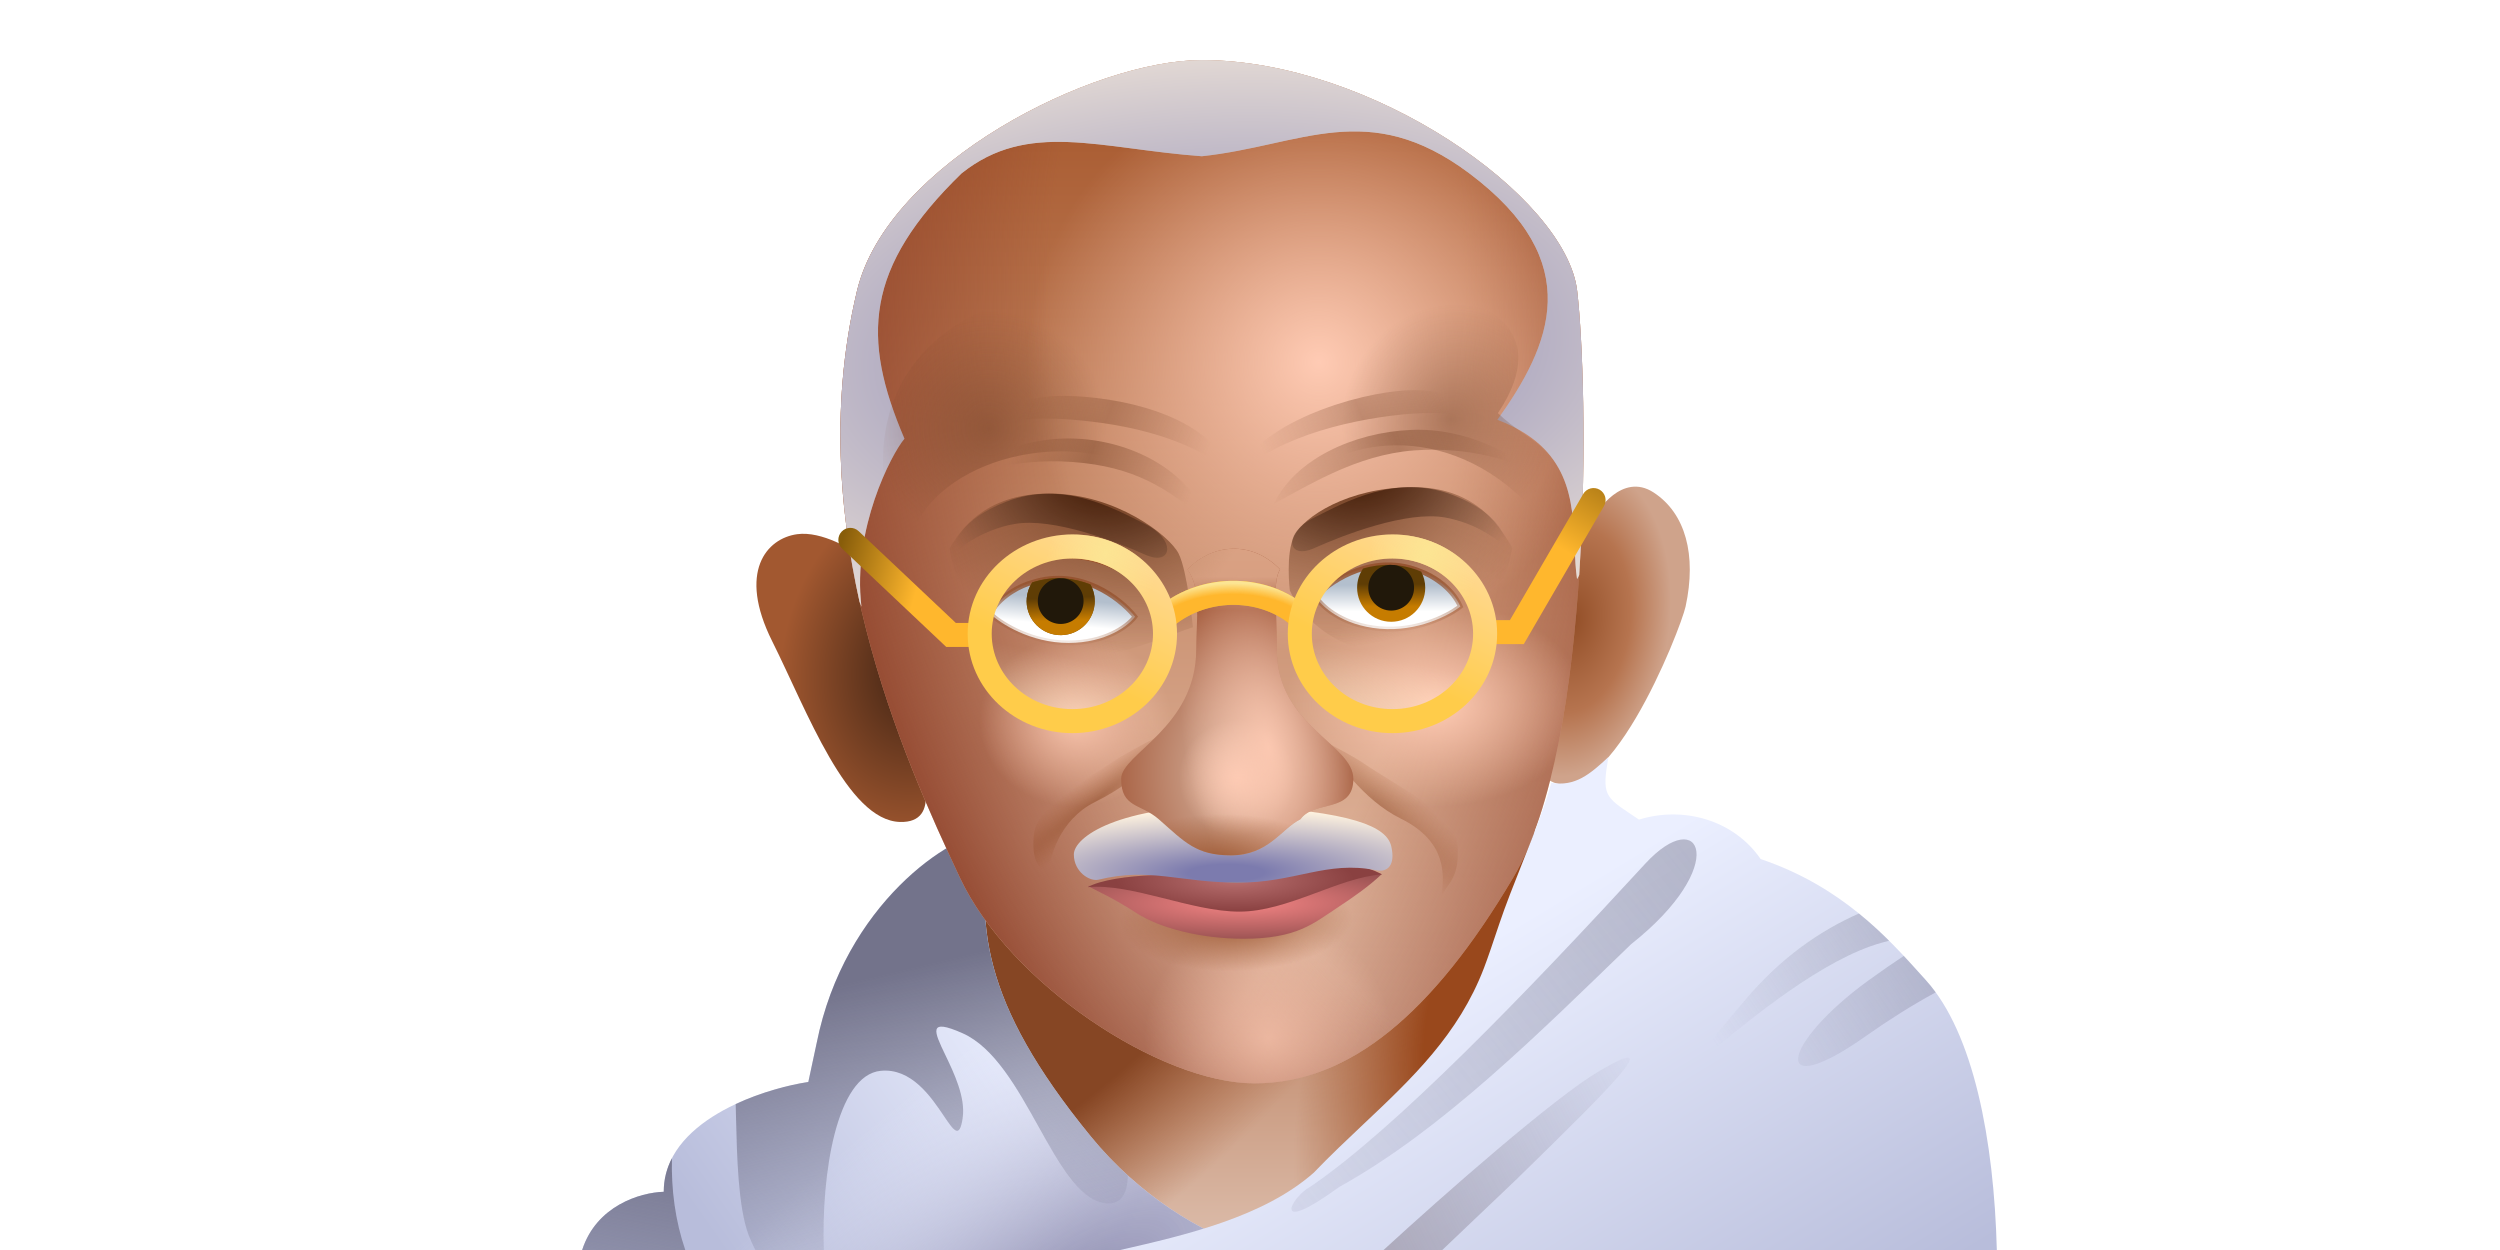
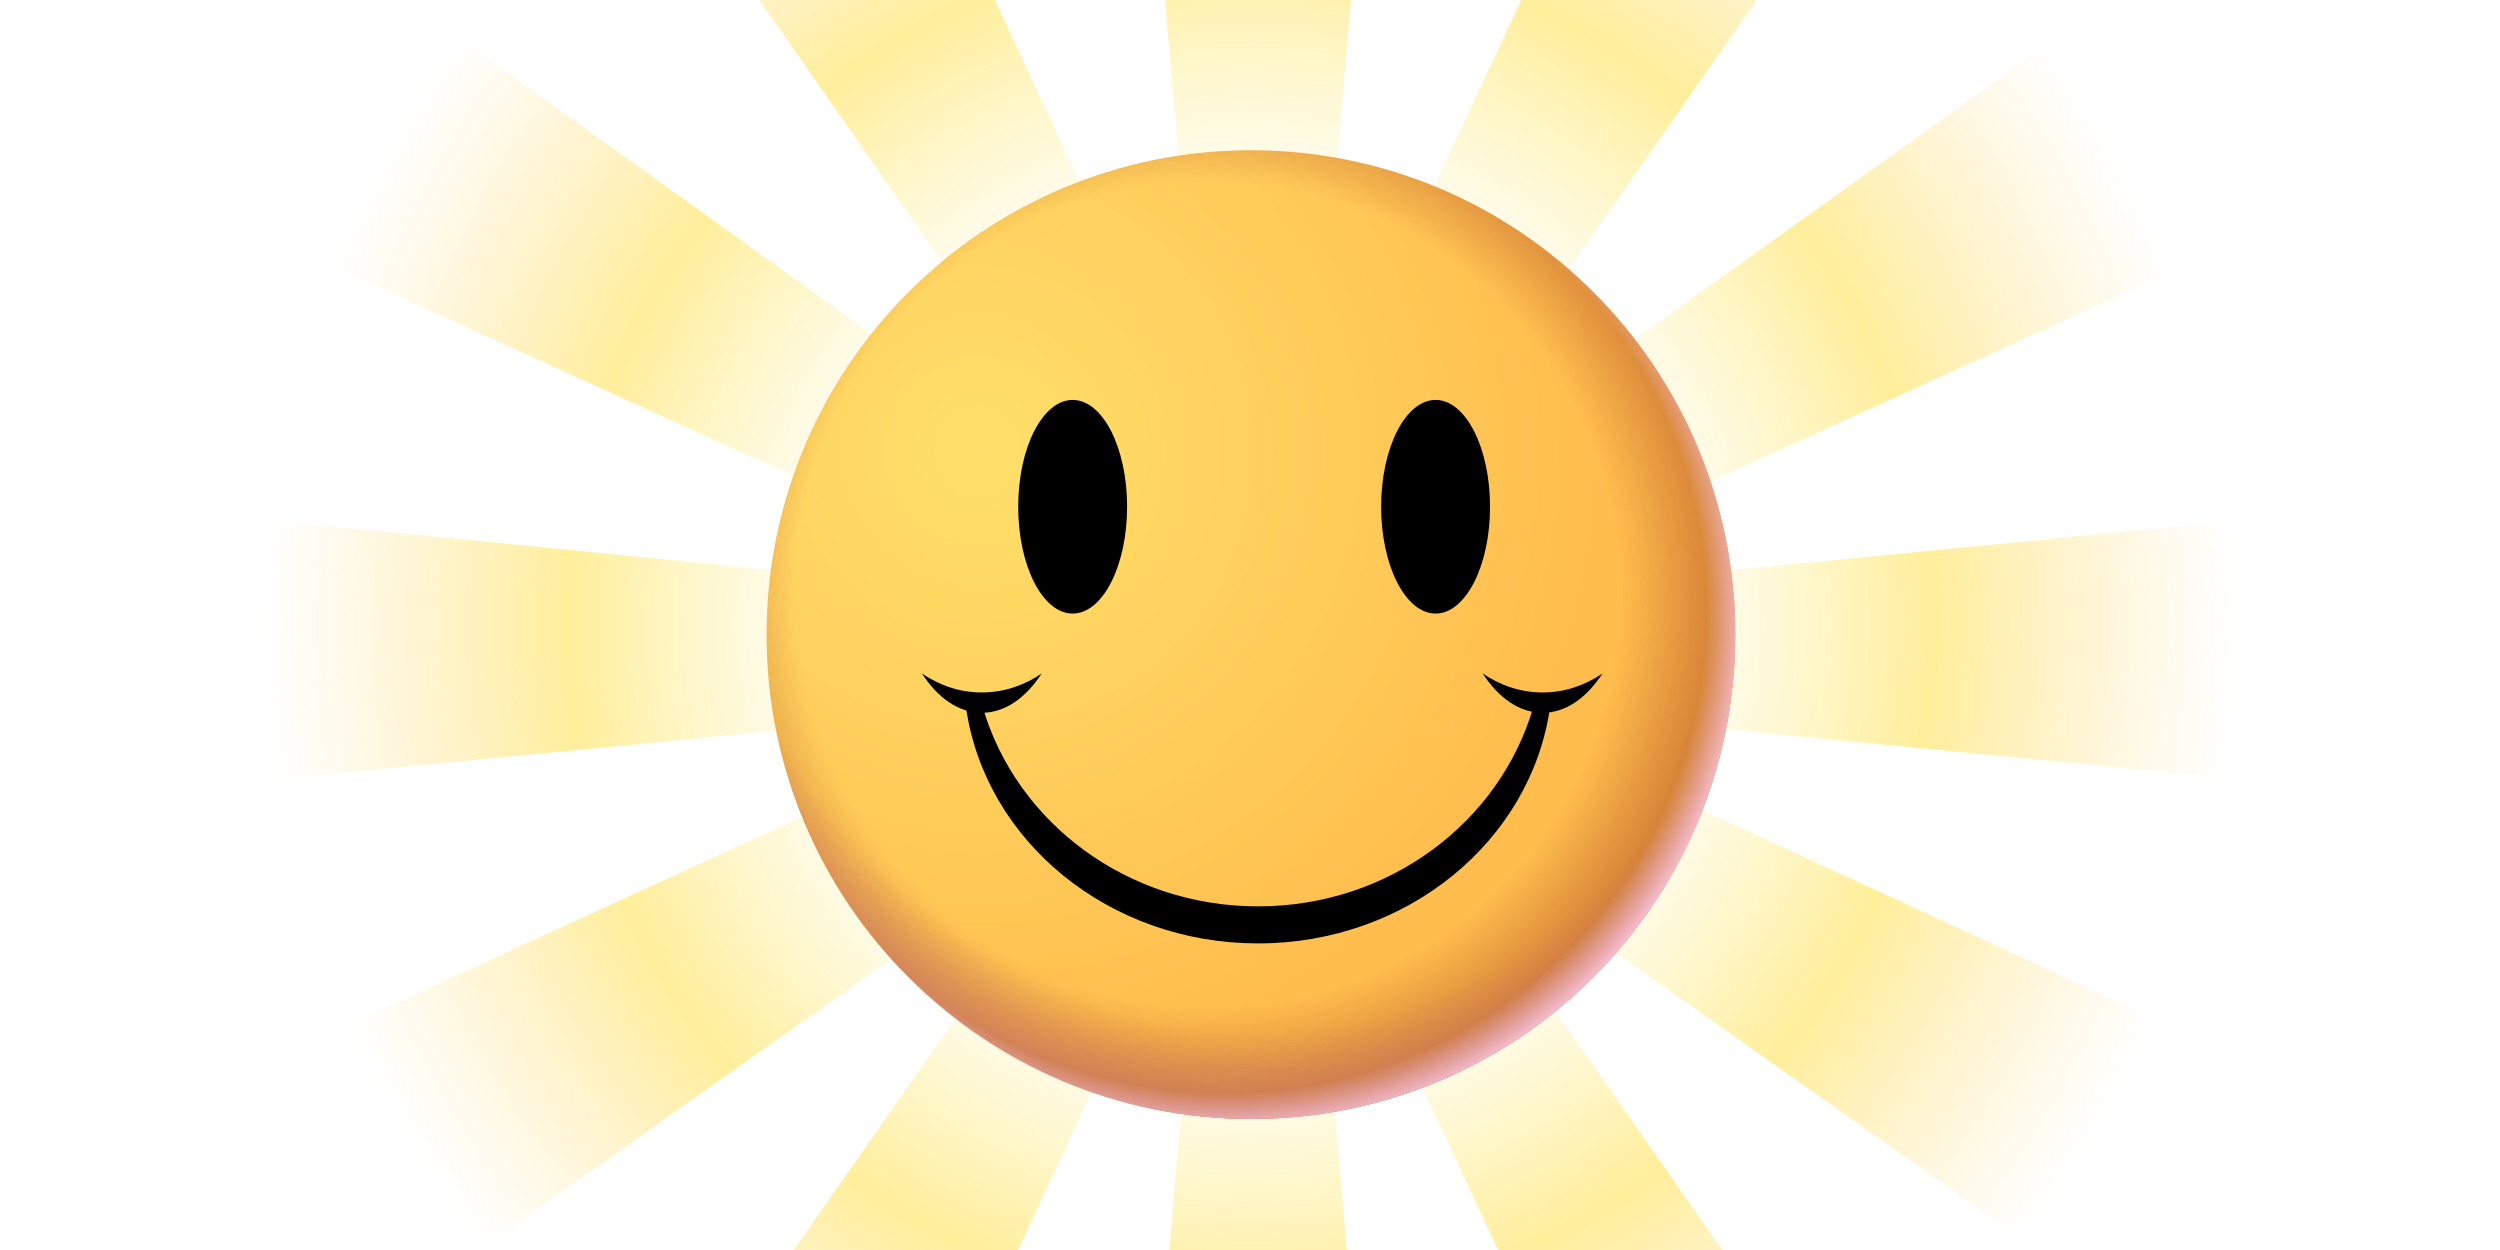
<svg xmlns="http://www.w3.org/2000/svg" viewBox="0 0 240 120" fill="none">
-   <path d="M92.013 73.037C91.835 76.507 92.787 90.975 95.349 95.993C98.126 101.431 102.909 113.288 103.524 120H134.245C136.26 112.776 140.057 100.969 143.531 95.993C147.482 90.334 147.579 79.444 147.135 73.037H92.013Z" fill="url(#paint0_linear_7870_28450)" />
-   <path d="M92.013 73.037C91.835 76.507 92.787 90.975 95.349 95.993C98.126 101.431 102.909 113.288 103.524 120H134.245C136.26 112.776 140.057 100.969 143.531 95.993C147.482 90.334 147.579 79.444 147.135 73.037H92.013Z" fill="url(#paint1_radial_7870_28450)" />
-   <path d="M92.013 73.037C91.835 76.507 92.787 90.975 95.349 95.993C98.126 101.431 102.909 113.288 103.524 120H134.245C136.26 112.776 140.057 100.969 143.531 95.993C147.482 90.334 147.579 79.444 147.135 73.037H92.013Z" fill="url(#paint2_radial_7870_28450)" />
-   <path d="M95.084 79.843C91.347 79.976 81.07 86.783 78.4 100.13L77.599 103.867C72.973 104.579 63.719 107.684 63.719 114.411C61.419 114.484 57.251 115.767 55.887 119.999H120.209C115.177 118.192 109.418 114.86 104.694 109.072C94.016 95.992 93.748 88.652 95.084 79.843Z" fill="url(#paint3_linear_7870_28450)" />
-   <path d="M95.084 79.843C91.347 79.976 81.07 86.783 78.4 100.13L77.599 103.867C72.973 104.579 63.719 107.684 63.719 114.411C61.419 114.484 57.251 115.767 55.887 119.999H120.209C115.177 118.192 109.418 114.86 104.694 109.072C94.016 95.992 93.748 88.652 95.084 79.843Z" fill="url(#paint4_radial_7870_28450)" />
-   <path d="M104.694 109.072C105.834 110.468 107.034 111.722 108.27 112.845C108.252 114.695 107.529 115.796 105.895 115.478C103.525 115.018 101.674 111.698 99.686 108.132C97.645 104.47 95.458 100.548 92.415 99.195C89.033 97.692 89.672 99.025 90.756 101.287C91.598 103.042 92.707 105.355 92.415 107.337C92.117 109.366 91.578 108.567 90.597 107.111C89.384 105.31 87.493 102.504 84.541 102.799C80.297 103.223 78.836 112.755 79.086 119.999H72.513C72.252 119.492 72.03 119.002 71.861 118.548C70.86 115.852 70.748 111.109 70.652 107.068C70.644 106.702 70.635 106.342 70.626 105.99C73.095 104.836 75.727 104.155 77.6 103.867L78.401 100.13C81.07 86.783 91.347 79.976 95.084 79.843C93.749 88.652 94.017 95.992 104.694 109.072Z" fill="url(#paint5_linear_7870_28450)" />
-   <path d="M55.887 119.999H65.786C64.82 117.181 64.432 114.197 64.504 111.188C64.006 112.154 63.719 113.226 63.719 114.411C61.419 114.484 57.251 115.767 55.887 119.999Z" fill="url(#paint6_linear_7870_28450)" />
-   <path d="M76.532 51.282C78.881 50.961 81.871 52.75 83.072 53.684C83.072 59.45 85.83 67.831 87.21 71.302C88.633 73.882 90.466 79.016 86.409 78.909C81.337 78.776 77.466 68.232 74.13 61.559C70.793 54.885 73.596 51.682 76.532 51.282Z" fill="url(#paint7_radial_7870_28450)" />
-   <path d="M153.276 49.28H151.675C150.936 56.079 150.306 63.011 148.337 69.567C148.337 69.567 146.469 73.171 148.338 74.638C154.057 79.132 161.36 60.341 161.818 58.222C162.886 53.284 161.818 49.28 158.748 47.278C155.678 45.276 153.276 49.28 153.276 49.28Z" fill="url(#paint8_radial_7870_28450)" />
-   <path d="M151.408 27.925C150.34 18.849 131.654 5.769 115.371 5.769C104.961 5.769 85.208 15.646 82.272 27.925C76.787 50.858 86.781 72.799 92.148 84.248C96.906 94.397 111.367 104.001 120.443 104.001C129.519 104.001 137.527 97.328 145.268 84.248C153.009 71.168 152.475 37.001 151.408 27.925Z" fill="url(#paint9_linear_7870_28450)" />
-   <path d="M151.408 27.925C150.34 18.849 131.654 5.769 115.371 5.769C104.961 5.769 85.208 15.646 82.272 27.925C76.787 50.858 86.781 72.799 92.148 84.248C96.906 94.397 111.367 104.001 120.443 104.001C129.519 104.001 137.527 97.328 145.268 84.248C153.009 71.168 152.475 37.001 151.408 27.925Z" fill="url(#paint10_radial_7870_28450)" />
-   <path d="M151.408 27.925C150.34 18.849 131.654 5.769 115.371 5.769C104.961 5.769 85.208 15.646 82.272 27.925C76.787 50.858 86.781 72.799 92.148 84.248C96.906 94.397 111.367 104.001 120.443 104.001C129.519 104.001 137.527 97.328 145.268 84.248C153.009 71.168 152.475 37.001 151.408 27.925Z" fill="url(#paint11_radial_7870_28450)" />
-   <path d="M151.408 27.925C150.34 18.849 131.654 5.769 115.371 5.769C104.961 5.769 85.208 15.646 82.272 27.925C76.787 50.858 86.781 72.799 92.148 84.248C96.906 94.397 111.367 104.001 120.443 104.001C129.519 104.001 137.527 97.328 145.268 84.248C153.009 71.168 152.475 37.001 151.408 27.925Z" fill="url(#paint12_radial_7870_28450)" />
-   <path d="M151.408 27.925C150.34 18.849 131.654 5.769 115.371 5.769C104.961 5.769 85.208 15.646 82.272 27.925C76.787 50.858 86.781 72.799 92.148 84.248C96.906 94.397 111.367 104.001 120.443 104.001C129.519 104.001 137.527 97.328 145.268 84.248C153.009 71.168 152.475 37.001 151.408 27.925Z" fill="url(#paint13_radial_7870_28450)" />
-   <path d="M151.408 27.925C150.34 18.849 131.654 5.769 115.371 5.769C104.961 5.769 85.208 15.646 82.272 27.925C76.787 50.858 86.781 72.799 92.148 84.248C96.906 94.397 111.367 104.001 120.443 104.001C129.519 104.001 137.527 97.328 145.268 84.248C153.009 71.168 152.475 37.001 151.408 27.925Z" fill="url(#paint14_radial_7870_28450)" />
-   <path d="M151.408 27.925C150.34 18.849 131.654 5.769 115.371 5.769C104.961 5.769 85.208 15.646 82.272 27.925C76.787 50.858 86.781 72.799 92.148 84.248C96.906 94.397 111.367 104.001 120.443 104.001C129.519 104.001 137.527 97.328 145.268 84.248C153.009 71.168 152.475 37.001 151.408 27.925Z" fill="url(#paint15_radial_7870_28450)" />
-   <path d="M151.408 27.925C150.34 18.849 131.654 5.769 115.371 5.769C104.961 5.769 85.208 15.646 82.272 27.925C76.787 50.858 86.781 72.799 92.148 84.248C96.906 94.397 111.367 104.001 120.443 104.001C129.519 104.001 137.527 97.328 145.268 84.248C153.009 71.168 152.475 37.001 151.408 27.925Z" fill="url(#paint16_radial_7870_28450)" />
-   <path d="M151.408 27.925C150.34 18.849 131.654 5.769 115.371 5.769C104.961 5.769 85.208 15.646 82.272 27.925C76.787 50.858 86.781 72.799 92.148 84.248C96.906 94.397 111.367 104.001 120.443 104.001C129.519 104.001 137.527 97.328 145.268 84.248C153.009 71.168 152.475 37.001 151.408 27.925Z" fill="url(#paint17_radial_7870_28450)" />
-   <path d="M151.164 52.483C150.979 48.046 150.768 42.965 143.751 40.298C148.846 33.173 152.43 25.173 141.058 16.644C131.33 9.348 124.904 13.99 115.371 15C105.577 14.279 98.694 11.538 92.308 16.644C82.994 25.698 82.697 32.452 86.827 42.115C85.574 43.589 81.812 50.813 82.697 58.242C82.633 58.081 82.572 57.916 82.511 57.748C80.487 48.611 79.773 38.371 82.272 27.925C85.208 15.646 104.961 5.769 115.371 5.769C131.654 5.769 150.34 18.849 151.407 27.925C151.951 32.544 152.356 43.664 151.602 55.196C151.537 55.361 151.468 55.492 151.395 55.586C151.253 54.621 151.209 53.571 151.164 52.483Z" fill="url(#paint18_radial_7870_28450)" />
-   <path d="M151.164 52.483C150.979 48.046 150.768 42.965 143.751 40.298C148.846 33.173 152.43 25.173 141.058 16.644C131.33 9.348 124.904 13.99 115.371 15C105.577 14.279 98.694 11.538 92.308 16.644C82.994 25.698 82.697 32.452 86.827 42.115C85.574 43.589 81.812 50.813 82.697 58.242C82.633 58.081 82.572 57.916 82.511 57.748C80.487 48.611 79.773 38.371 82.272 27.925C85.208 15.646 104.961 5.769 115.371 5.769C131.654 5.769 150.34 18.849 151.407 27.925C151.951 32.544 152.356 43.664 151.602 55.196C151.537 55.361 151.468 55.492 151.395 55.586C151.253 54.621 151.209 53.571 151.164 52.483Z" fill="url(#paint19_radial_7870_28450)" />
-   <path d="M100.745 47.38C107.091 47.38 112.284 51.418 113.149 53.149C114.014 54.88 114.519 60.216 114.519 60.216C111.394 61.226 105.375 64.126 99.837 63.087C94.299 62.049 91.49 55.529 91.154 52.644C92.115 51.058 94.399 47.38 100.745 47.38Z" fill="url(#paint20_radial_7870_28450)" />
-   <path d="M135.671 46.77C129.325 46.77 125.12 49.688 124.255 51.418C123.39 53.149 123.822 56.683 123.822 56.683C125.914 61.154 131.04 63.516 136.579 62.478C142.117 61.439 144.832 55.457 145.168 52.572C144.207 50.986 142.017 46.77 135.671 46.77Z" fill="url(#paint21_radial_7870_28450)" />
-   <path d="M111.634 46.728C105.432 40.817 91.586 42.978 87.906 50.419C87.049 52.153 85.82 51.358 85.449 49.804C82.067 35.625 91.826 29.21 100.672 27.981C109.518 26.752 117.428 52.25 111.634 46.728Z" fill="url(#paint22_radial_7870_28450)" />
-   <path d="M123.317 47.762C128.001 41.6 139.038 40.238 146.971 48.717C148.293 50.13 149.169 49.351 149.316 47.761C149.794 42.591 146.971 42.691 143.798 39.663C149.316 31.442 142.296 27.839 133.847 27.84C124.916 27.84 121.656 33.667 123.317 47.762Z" fill="url(#paint23_radial_7870_28450)" />
-   <path d="M139.929 81.178C139.729 78.108 133.923 75.372 130.853 73.237C130.184 72.774 127.933 71.538 127.144 71.197C128.212 72.932 130.853 76.797 134.457 78.575C138.981 80.807 138.617 84.047 138.394 85.983C139.062 84.715 140.129 84.248 139.929 81.178Z" fill="url(#paint24_radial_7870_28450)" />
-   <path d="M99.229 80.311C99.43 77.241 104.094 75.044 107.164 72.909C107.833 72.446 112 70.221 112.789 69.88C111.721 71.615 110.077 74.55 105.072 77.019C101.795 78.636 100.523 82.44 100.745 84.375C100.078 83.107 99.029 83.38 99.229 80.311Z" fill="url(#paint25_radial_7870_28450)" />
-   <path d="M118.709 87.184C115.105 87.585 111.902 85.983 111.768 85.716C110.295 85.011 106.483 84.978 104.428 85.049C105.65 85.716 106.83 86.183 109.099 87.651C111.368 89.119 115.305 90.12 119.376 90.12C124.515 90.12 126.105 88.628 128.318 87.184C129.853 86.183 131.468 85.049 132.658 83.906C131.143 83.689 129.651 83.159 128.583 83.906C127.248 84.84 122.312 86.784 118.709 87.184Z" fill="url(#paint26_radial_7870_28450)" />
-   <path d="M116.038 84.247C114.837 83.78 106.875 83.762 104.423 85.168C108.642 84.772 114.37 87.517 118.975 87.517C123.627 87.517 128.473 84.247 132.656 83.942C129.186 81.941 122.445 83.38 120.843 84.247C119.242 85.115 117.24 84.714 116.038 84.247Z" fill="url(#paint27_radial_7870_28450)" />
-   <path d="M118.557 77.308C130.036 77.881 133.124 79.394 133.557 81.235C133.99 83.077 133.198 83.765 132.114 83.546C127.337 82.578 124.291 84.772 118.738 84.735C113.185 84.699 110.373 83.257 105.469 84.447C104.593 84.659 103.089 83.679 103.089 82.031C103.089 80.383 107.235 77.308 118.557 77.308Z" fill="url(#paint28_radial_7870_28450)" />
-   <path d="M118.174 82.112C121.777 82.112 122.979 79.576 124.847 78.642C126.182 76.774 129.919 78.108 129.919 74.772C129.919 71.435 122.578 69.7 122.578 62.359C122.578 58.108 122.173 55.82 122.885 54.664C120.108 51.781 116.283 52.261 114.014 54.664C115.349 56.532 114.837 59.488 114.837 62.359C114.837 69.833 107.63 72.369 107.63 74.772C107.63 77.574 109.504 77.129 111.233 78.642C113.753 80.846 114.837 82.112 118.174 82.112Z" fill="url(#paint29_radial_7870_28450)" />
-   <path d="M118.174 82.112C121.777 82.112 122.979 79.576 124.847 78.642C126.182 76.774 129.919 78.108 129.919 74.772C129.919 71.435 122.578 69.7 122.578 62.359C122.578 58.108 122.173 55.82 122.885 54.664C120.108 51.781 116.283 52.261 114.014 54.664C115.349 56.532 114.837 59.488 114.837 62.359C114.837 69.833 107.63 72.369 107.63 74.772C107.63 77.574 109.504 77.129 111.233 78.642C113.753 80.846 114.837 82.112 118.174 82.112Z" fill="url(#paint30_linear_7870_28450)" />
-   <path d="M118.174 82.112C121.777 82.112 122.979 79.576 124.847 78.642C126.182 76.774 129.919 78.108 129.919 74.772C129.919 71.435 122.578 69.7 122.578 62.359C122.578 58.108 122.173 55.82 122.885 54.664C120.108 51.781 116.283 52.261 114.014 54.664C115.349 56.532 114.837 59.488 114.837 62.359C114.837 69.833 107.63 72.369 107.63 74.772C107.63 77.574 109.504 77.129 111.233 78.642C113.753 80.846 114.837 82.112 118.174 82.112Z" fill="url(#paint31_radial_7870_28450)" />
-   <path d="M118.174 82.112C121.777 82.112 122.979 79.576 124.847 78.642C126.182 76.774 129.919 78.108 129.919 74.772C129.919 71.435 122.578 69.7 122.578 62.359C122.578 58.108 122.173 55.82 122.885 54.664C120.108 51.781 116.283 52.261 114.014 54.664C115.349 56.532 114.837 59.488 114.837 62.359C114.837 69.833 107.63 72.369 107.63 74.772C107.63 77.574 109.504 77.129 111.233 78.642C113.753 80.846 114.837 82.112 118.174 82.112Z" fill="url(#paint32_radial_7870_28450)" />
-   <path d="M118.174 82.112C121.777 82.112 122.979 79.576 124.847 78.642C126.182 76.774 129.919 78.108 129.919 74.772C129.919 71.435 122.578 69.7 122.578 62.359C122.578 58.108 122.173 55.82 122.885 54.664C120.108 51.781 116.283 52.261 114.014 54.664C115.349 56.532 114.837 59.488 114.837 62.359C114.837 69.833 107.63 72.369 107.63 74.772C107.63 77.574 109.504 77.129 111.233 78.642C113.753 80.846 114.837 82.112 118.174 82.112Z" fill="url(#paint33_radial_7870_28450)" />
-   <path d="M118.174 82.112C121.777 82.112 122.979 79.576 124.847 78.642C126.182 76.774 129.919 78.108 129.919 74.772C129.919 71.435 122.578 69.7 122.578 62.359C122.578 58.108 122.173 55.82 122.885 54.664C120.108 51.781 116.283 52.261 114.014 54.664C115.349 56.532 114.837 59.488 114.837 62.359C114.837 69.833 107.63 72.369 107.63 74.772C107.63 77.574 109.504 77.129 111.233 78.642C113.753 80.846 114.837 82.112 118.174 82.112Z" fill="url(#paint34_radial_7870_28450)" />
-   <path d="M139.527 47.545C134.055 45.409 129.116 48.212 126.18 49.68C123.179 51.131 123.511 53.817 126.18 52.616C128.849 51.415 134.989 49.013 138.726 49.68C141.716 50.214 143.887 51.86 144.599 52.616C144.732 51.638 143.905 49.253 139.527 47.545Z" fill="url(#paint35_radial_7870_28450)" />
-   <path d="M126.713 54.583C128.597 53.357 132.889 51.403 136.569 52.875C140.248 54.347 142.088 56.554 142.57 57.124" stroke="#9E562F" stroke-width="0.462" stroke-linecap="round" />
-   <path d="M136.458 54.885C131.973 52.963 127.827 55.686 126.314 57.287C126.848 58.177 128.824 60.037 132.454 60.357C136.084 60.677 139.127 59.067 140.195 58.222C139.341 56.3 137.348 55.196 136.458 54.885Z" fill="url(#paint36_linear_7870_28450)" />
-   <path fill-rule="evenodd" clip-rule="evenodd" d="M126.608 57.316C127.224 58.191 129.112 59.831 132.474 60.127C135.878 60.428 138.759 58.992 139.907 58.151C139.494 57.312 138.852 56.639 138.198 56.132C137.501 55.592 136.803 55.25 136.382 55.103L136.367 55.098L136.367 55.097C134.19 54.164 132.094 54.356 130.349 54.982C128.697 55.575 127.369 56.554 126.608 57.316ZM136.541 54.67C134.237 53.684 132.02 53.893 130.194 54.548C128.37 55.202 126.925 56.304 126.146 57.129L126.026 57.256L126.116 57.406C126.691 58.363 128.734 60.261 132.433 60.587C136.136 60.914 139.236 59.275 140.338 58.403L140.478 58.291L140.406 58.128C139.959 57.122 139.217 56.337 138.481 55.767C137.749 55.2 137.011 54.835 136.541 54.67Z" fill="url(#paint37_linear_7870_28450)" />
-   <path d="M133.553 59.691C135.359 59.691 136.823 58.227 136.823 56.421C136.823 55.862 136.683 55.337 136.436 54.877C134.44 54.027 132.511 54.096 130.853 54.576C130.493 55.101 130.283 55.736 130.283 56.421C130.283 58.227 131.747 59.691 133.553 59.691Z" fill="url(#paint38_linear_7870_28450)" />
-   <path d="M133.553 58.617C134.767 58.617 135.75 57.633 135.75 56.42C135.75 55.32 134.942 54.408 133.887 54.248C133.735 54.236 133.584 54.229 133.435 54.226C132.276 54.287 131.356 55.246 131.356 56.42C131.356 57.633 132.34 58.617 133.553 58.617Z" fill="#21180A" />
-   <path d="M96.574 48.17C102.046 46.035 106.985 48.837 109.921 50.306C112.922 51.757 112.59 54.443 109.921 53.242C107.252 52.04 101.112 49.638 97.375 50.306C94.385 50.84 92.214 52.485 91.502 53.242C91.369 52.263 92.197 49.878 96.574 48.17Z" fill="url(#paint39_radial_7870_28450)" />
-   <path d="M110.001 56.49C105.649 52.283 98.043 52.241 94.052 56.957" stroke="#9E562F" stroke-width="0.462" stroke-linecap="round" />
-   <path d="M99.067 55.921C103.703 54.398 107.596 57.472 108.963 59.2C108.353 60.039 106.223 61.719 102.579 61.721C98.934 61.724 96.043 59.854 95.053 58.918C96.072 57.078 98.154 56.153 99.067 55.921Z" fill="url(#paint40_linear_7870_28450)" />
-   <path fill-rule="evenodd" clip-rule="evenodd" d="M108.667 59.202C107.977 60.02 105.953 61.489 102.578 61.491C99.16 61.493 96.416 59.811 95.346 58.873C95.831 58.073 96.528 57.459 97.225 57.011C97.966 56.534 98.692 56.255 99.124 56.145L99.139 56.141L99.139 56.14C101.39 55.401 103.461 55.775 105.144 56.551C106.739 57.286 107.976 58.377 108.667 59.202ZM99.003 55.699C101.385 54.919 103.575 55.32 105.337 56.132C107.097 56.943 108.44 58.167 109.143 59.056L109.252 59.194L109.149 59.335C108.493 60.238 106.292 61.95 102.578 61.952C98.861 61.955 95.916 60.051 94.895 59.086L94.764 58.963L94.851 58.807C95.385 57.843 96.192 57.127 96.975 56.623C97.753 56.122 98.521 55.823 99.003 55.699Z" fill="url(#paint41_linear_7870_28450)" />
-   <path d="M101.539 60.961C99.74 60.803 98.41 59.217 98.567 57.418C98.616 56.862 98.802 56.35 99.088 55.913C101.151 55.241 103.066 55.479 104.676 56.102C104.988 56.657 105.142 57.307 105.082 57.989C104.925 59.788 103.338 61.118 101.539 60.961Z" fill="#7A4E05" />
-   <path d="M101.539 60.961C99.74 60.803 98.41 59.217 98.567 57.418C98.616 56.862 98.802 56.35 99.088 55.913C101.151 55.241 103.066 55.479 104.676 56.102C104.988 56.657 105.142 57.307 105.082 57.989C104.925 59.788 103.338 61.118 101.539 60.961Z" fill="url(#paint42_linear_7870_28450)" />
-   <path d="M101.633 59.892C100.424 59.786 99.53 58.72 99.636 57.511C99.732 56.413 100.621 55.574 101.689 55.509C101.836 55.511 101.982 55.517 102.127 55.526C103.28 55.685 104.116 56.723 104.014 57.895C103.908 59.103 102.842 59.998 101.633 59.892Z" fill="#21180A" />
-   <path fill-rule="evenodd" clip-rule="evenodd" d="M153.563 47.009C154.114 47.329 154.302 48.035 153.981 48.586L146.28 61.839H143.32V59.532H144.952L151.986 47.426C152.306 46.876 153.013 46.688 153.563 47.009Z" fill="url(#paint43_linear_7870_28450)" />
-   <path fill-rule="evenodd" clip-rule="evenodd" d="M111.168 58.326C115.593 54.695 121.923 55.108 125.549 58.358L124.009 60.077C121.232 57.587 116.177 57.201 112.632 60.109L111.168 58.326Z" fill="#D4A751" />
-   <path fill-rule="evenodd" clip-rule="evenodd" d="M111.168 58.326C115.593 54.695 121.923 55.108 125.549 58.358L124.009 60.077C121.232 57.587 116.177 57.201 112.632 60.109L111.168 58.326Z" fill="#FFB72D" />
-   <path fill-rule="evenodd" clip-rule="evenodd" d="M111.168 58.326C115.593 54.695 121.923 55.108 125.549 58.358L124.009 60.077C121.232 57.587 116.177 57.201 112.632 60.109L111.168 58.326Z" fill="url(#paint44_radial_7870_28450)" />
-   <path fill-rule="evenodd" clip-rule="evenodd" d="M80.796 51.036C81.233 50.573 81.964 50.552 82.427 50.99L91.757 59.799H93.234V62.106H90.84L80.843 52.668C80.379 52.23 80.358 51.5 80.796 51.036Z" fill="url(#paint45_linear_7870_28450)" />
-   <path d="M111.842 60.844C111.842 65.474 107.859 69.227 102.946 69.227C98.033 69.227 94.05 65.474 94.05 60.844C94.05 56.215 98.033 52.462 102.946 52.462C107.859 52.462 111.842 56.215 111.842 60.844Z" fill="url(#paint46_radial_7870_28450)" />
-   <path fill-rule="evenodd" clip-rule="evenodd" d="M102.946 53.615C98.604 53.615 95.204 56.916 95.204 60.844C95.204 64.773 98.604 68.074 102.946 68.074C107.287 68.074 110.688 64.773 110.688 60.844C110.688 56.916 107.287 53.615 102.946 53.615ZM92.896 60.844C92.896 55.514 97.461 51.308 102.946 51.308C108.431 51.308 112.995 55.514 112.995 60.844C112.995 66.175 108.431 70.381 102.946 70.381C97.461 70.381 92.896 66.175 92.896 60.844Z" fill="url(#paint47_linear_7870_28450)" />
-   <path fill-rule="evenodd" clip-rule="evenodd" d="M102.946 53.615C98.604 53.615 95.204 56.916 95.204 60.844C95.204 64.773 98.604 68.074 102.946 68.074C107.287 68.074 110.688 64.773 110.688 60.844C110.688 56.916 107.287 53.615 102.946 53.615ZM92.896 60.844C92.896 55.514 97.461 51.308 102.946 51.308C108.431 51.308 112.995 55.514 112.995 60.844C112.995 66.175 108.431 70.381 102.946 70.381C97.461 70.381 92.896 66.175 92.896 60.844Z" fill="url(#paint48_radial_7870_28450)" />
-   <path d="M142.572 60.844C142.572 65.474 138.589 69.227 133.676 69.227C128.763 69.227 124.78 65.474 124.78 60.844C124.78 56.215 128.763 52.462 133.676 52.462C138.589 52.462 142.572 56.215 142.572 60.844Z" fill="url(#paint49_radial_7870_28450)" />
-   <path fill-rule="evenodd" clip-rule="evenodd" d="M133.676 53.615C129.334 53.615 125.934 56.916 125.934 60.844C125.934 64.773 129.334 68.074 133.676 68.074C138.017 68.074 141.418 64.773 141.418 60.844C141.418 56.916 138.017 53.615 133.676 53.615ZM123.626 60.844C123.626 55.514 128.191 51.308 133.676 51.308C139.161 51.308 143.725 55.514 143.725 60.844C143.725 66.175 139.161 70.381 133.676 70.381C128.191 70.381 123.626 66.175 123.626 60.844Z" fill="url(#paint50_linear_7870_28450)" />
-   <path fill-rule="evenodd" clip-rule="evenodd" d="M133.676 53.615C129.334 53.615 125.934 56.916 125.934 60.844C125.934 64.773 129.334 68.074 133.676 68.074C138.017 68.074 141.418 64.773 141.418 60.844C141.418 56.916 138.017 53.615 133.676 53.615ZM123.626 60.844C123.626 55.514 128.191 51.308 133.676 51.308C139.161 51.308 143.725 55.514 143.725 60.844C143.725 66.175 139.161 70.381 133.676 70.381C128.191 70.381 123.626 66.175 123.626 60.844Z" fill="url(#paint51_radial_7870_28450)" />
-   <path d="M154.407 72.68C152.645 74.311 151.21 75.551 148.916 75.144C148.505 76.895 147.362 79.775 146.203 82.694C145.366 84.802 144.52 86.932 143.937 88.672C143.352 90.415 142.851 91.909 142.463 92.923C140.022 99.308 135.568 103.51 130.882 107.93C129.301 109.422 127.693 110.938 126.128 112.572C121.292 116.838 113.821 118.566 107.538 120H191.695C191.424 109.445 189.462 99.173 184.906 94.124C184.768 93.971 184.628 93.816 184.487 93.659C181.166 89.967 176.783 85.096 169.023 82.468C166.413 78.683 161.576 77.37 157.343 78.683C157.115 78.529 156.901 78.386 156.701 78.252C154.057 76.487 153.78 76.302 154.407 72.68Z" fill="url(#paint52_linear_7870_28450)" />
-   <path d="M125.768 113.942C133.846 108.461 146.321 95.552 157.946 82.912C163.286 77.105 166.154 83.077 156.581 90.647C147.692 99.231 138.461 108.461 128.58 113.942C121.897 118.796 123.956 114.903 125.768 113.942Z" fill="url(#paint53_linear_7870_28450)" />
-   <path d="M132.82 120H138.459C139.191 119.284 144.814 113.968 145.512 113.285C154.413 104.584 160.242 98.886 153.572 102.792C149.238 105.33 138.683 114.62 132.82 120Z" fill="url(#paint54_linear_7870_28450)" />
-   <path d="M178.457 87.695C174.662 89.372 170.928 91.983 167.575 95.952C161.213 103.486 161.42 103.315 164.533 100.737C167.995 97.87 175.051 92.028 180.665 90.496C180.899 90.432 181.127 90.369 181.349 90.308C180.471 89.436 179.514 88.554 178.457 87.695Z" fill="url(#paint55_linear_7870_28450)" />
-   <path d="M182.763 91.769C183.372 92.421 183.943 93.055 184.486 93.659C184.628 93.816 184.767 93.971 184.905 94.124C185.226 94.479 185.534 94.86 185.829 95.265C183.548 96.504 181.31 97.921 179.156 99.441C169.887 105.98 170.937 100.244 179.382 94.113C180.626 93.21 181.763 92.431 182.763 91.769Z" fill="url(#paint56_linear_7870_28450)" />
-   <path d="M135.732 43.241C130.204 43.665 125.625 46.61 122.308 48.342C124.327 44.124 129.875 41.52 135.43 41.271C140.985 41.023 145.517 43.839 147.089 45.279C145.607 44.423 141.259 42.818 135.732 43.241Z" fill="url(#paint57_linear_7870_28450)" />
-   <path d="M102.941 44.349C108.987 44.79 111.987 46.897 115.691 49.843C114.609 45.8 109.288 42.346 103.217 42.105C97.147 41.864 92.274 45.104 90.597 46.754C92.193 45.769 96.895 43.909 102.941 44.349Z" fill="url(#paint58_linear_7870_28450)" />
-   <path d="M135.715 39.702C130.452 40.056 122.597 41.814 119.063 45.504C120.289 40.888 130.078 37.617 135.372 37.462C140.665 37.308 143.67 40.146 145.21 41.814C143.771 40.81 140.978 39.349 135.715 39.702Z" fill="url(#paint59_linear_7870_28450)" />
-   <path d="M102.594 40.264C108.639 40.704 114.239 42.193 118.125 45.287C116.357 40.394 108.941 38.26 102.87 38.019C96.799 37.778 93.506 40.58 91.828 42.23C93.424 41.245 96.548 39.823 102.594 40.264Z" fill="url(#paint60_linear_7870_28450)" />
+   <path d="M103.212 79.597L45.984 120H20.77V104.22L97.181 69.15L103.212 79.597ZM110.545 92.56L97.718 120H76.205L99.737 86.322L110.545 92.56ZM129.291 120H112.249L114.529 93.628H127.01L129.291 120ZM165.335 120H143.822L130.994 92.56L141.803 86.322L165.335 120ZM219.232 103.49V120H195.56L138.287 79.575L144.39 69.001L219.232 103.49ZM91.434 56.448V68.51L20.77 75.356V49.431L91.434 56.448ZM219.232 75.207L150.105 68.51V56.304L219.232 49.548V75.207ZM98.326 42.575L92.295 53.023L20.77 20.476V0H39.011L98.326 42.575ZM219.232 21.175L149.244 53.023L143.137 42.449L202.47 0H219.232V21.175ZM110.545 32.186L99.737 38.424L72.892 0H95.5L110.545 32.186ZM141.803 38.424L130.994 32.186L146.039 0H168.647L141.803 38.424ZM127.01 31.118H114.529L111.839 0H129.701L127.01 31.118Z" fill="url(#paint0_radial_9927_557)" />
+   <path d="M73.592 60.923C73.592 86.602 94.409 107.42 120.089 107.42C145.769 107.42 166.587 86.602 166.587 60.923C166.587 35.243 145.769 14.425 120.089 14.425C94.409 14.425 73.592 35.243 73.592 60.923Z" fill="url(#paint1_radial_9927_557)" />
+   <path d="M73.592 60.923C73.592 86.602 94.409 107.42 120.089 107.42C145.769 107.42 166.587 86.602 166.587 60.923C166.587 35.243 145.769 14.425 120.089 14.425C94.409 14.425 73.592 35.243 73.592 60.923Z" fill="url(#paint2_radial_9927_557)" />
+   <path d="M73.592 60.923C73.592 86.602 94.409 107.42 120.089 107.42C145.769 107.42 166.587 86.602 166.587 60.923C166.587 35.243 145.769 14.425 120.089 14.425C94.409 14.425 73.592 35.243 73.592 60.923Z" fill="url(#paint3_radial_9927_557)" />
+   <path d="M73.592 60.923C73.592 86.602 94.409 107.42 120.089 107.42C145.769 107.42 166.587 86.602 166.587 60.923C166.587 35.243 145.769 14.425 120.089 14.425C94.409 14.425 73.592 35.243 73.592 60.923Z" fill="url(#paint4_radial_9927_557)" />
+   <path d="M108.202 48.647C108.202 54.311 105.862 58.902 102.975 58.902C100.088 58.902 97.748 54.311 97.748 48.647C97.748 42.984 100.088 38.393 102.975 38.393C105.862 38.393 108.202 42.984 108.202 48.647Z" fill="black" />
+   <path d="M143.044 48.647C143.044 54.311 140.703 58.902 137.817 58.902C134.93 58.902 132.59 54.311 132.59 48.647C132.59 42.984 134.93 38.393 137.817 38.393C140.703 38.393 143.044 42.984 143.044 48.647Z" fill="black" />
+   <path d="M153.838 64.656C152.322 66.992 150.312 68.428 148.091 68.428C145.87 68.428 143.856 66.994 142.34 64.656C144.042 65.812 146.001 66.477 148.091 66.477C150.18 66.477 152.136 65.811 153.838 64.656Z" fill="black" />
+   <path d="M100.003 64.656C98.487 66.992 96.477 68.428 94.256 68.428C92.034 68.428 90.021 66.994 88.505 64.656C90.207 65.812 92.166 66.477 94.256 66.477C96.345 66.477 98.301 65.811 100.003 64.656Z" fill="black" />
+   <path d="M148.793 67.973C146.942 80.729 135.101 90.568 120.767 90.568C106.434 90.567 94.597 80.729 92.746 67.973H94.369C97.603 78.954 108.191 87.011 120.767 87.012C133.344 87.012 143.936 78.955 147.171 67.973H148.793Z" fill="black" />
  <defs>
-     <linearGradient id="paint0_linear_7870_28450" x1="119.654" y1="73.037" x2="119.654" y2="122.686" gradientUnits="userSpaceOnUse">
-       <stop stop-color="#A55529" />
-       <stop offset="1" stop-color="#E0C4B4" />
-     </linearGradient>
-     <radialGradient id="paint1_radial_7870_28450" cx="0" cy="0" r="1" gradientUnits="userSpaceOnUse" gradientTransform="translate(99.3739 90.7211) rotate(46.5018) scale(27.2397 59.1819)">
-       <stop offset="0.531" stop-color="#864624" />
-       <stop offset="1" stop-color="#A35931" stop-opacity="0" />
+     <radialGradient id="paint0_radial_9927_557" cx="0" cy="0" r="1" gradientUnits="userSpaceOnUse" gradientTransform="translate(120.001 60) rotate(41.3021) scale(94.8508 94.8508)">
+       <stop offset="0.404" stop-color="white" stop-opacity="0.4" />
+       <stop offset="0.693" stop-color="#FFDE37" stop-opacity="0.5" />
+       <stop offset="1" stop-color="#FFCF63" stop-opacity="0" />
    </radialGradient>
-     <radialGradient id="paint2_radial_7870_28450" cx="0" cy="0" r="1" gradientUnits="userSpaceOnUse" gradientTransform="translate(145.96 92.7403) rotate(-157.051) scale(17.3856 37.7725)">
-       <stop offset="0.425" stop-color="#99481C" />
-       <stop offset="1" stop-color="#A35931" stop-opacity="0" />
+     <radialGradient id="paint1_radial_9927_557" cx="0" cy="0" r="1" gradientUnits="userSpaceOnUse" gradientTransform="translate(93.9345 43.3135) rotate(50.3471) scale(59.8528)">
+       <stop stop-color="#FFE06B" />
+       <stop offset="1" stop-color="#FFBD4D" />
    </radialGradient>
-     <linearGradient id="paint3_linear_7870_28450" x1="100.962" y1="99.807" x2="70.34" y2="121.378" gradientUnits="userSpaceOnUse">
-       <stop stop-color="#EBEFFF" />
-       <stop offset="1" stop-color="#B8BDDB" />
-     </linearGradient>
-     <radialGradient id="paint4_radial_7870_28450" cx="0" cy="0" r="1" gradientUnits="userSpaceOnUse" gradientTransform="translate(94.3269 134.134) rotate(-132.089) scale(36.1498 126.467)">
-       <stop stop-color="#716E96" />
-       <stop offset="0.74" stop-color="#ECEFFF" stop-opacity="0" />
+     <radialGradient id="paint2_radial_9927_557" cx="0" cy="0" r="1" gradientUnits="userSpaceOnUse" gradientTransform="translate(115.891 57.0299) rotate(47.8094) scale(75.4856)">
+       <stop offset="0.526" stop-color="#AF4B23" stop-opacity="0" />
+       <stop offset="0.677" stop-color="#AF4B23" stop-opacity="0.647" />
+       <stop offset="0.777" stop-color="#AF4B23" />
    </radialGradient>
-     <linearGradient id="paint5_linear_7870_28450" x1="73.269" y1="94.038" x2="80.663" y2="125.105" gradientUnits="userSpaceOnUse">
-       <stop offset="0.069" stop-color="#73738B" />
-       <stop offset="1" stop-color="#73738B" stop-opacity="0" />
-     </linearGradient>
-     <linearGradient id="paint6_linear_7870_28450" x1="67.769" y1="109.394" x2="61.842" y2="142.305" gradientUnits="userSpaceOnUse">
-       <stop stop-color="#73738B" />
-       <stop offset="1" stop-color="#73738B" stop-opacity="0" />
-     </linearGradient>
-     <radialGradient id="paint7_radial_7870_28450" cx="0" cy="0" r="1" gradientUnits="userSpaceOnUse" gradientTransform="translate(88.125 64.0384) rotate(-170.538) scale(13.1598 17.2114)">
-       <stop stop-color="#3C2112" />
-       <stop offset="1" stop-color="#A25830" />
+     <radialGradient id="paint3_radial_9927_557" cx="0" cy="0" r="1" gradientUnits="userSpaceOnUse" gradientTransform="translate(120.089 25.0467) rotate(90) scale(90.5037 69.5854)">
+       <stop offset="0.821" stop-color="#C3747F" stop-opacity="0" />
+       <stop offset="1" stop-color="#C3747F" />
    </radialGradient>
-     <radialGradient id="paint8_radial_7870_28450" cx="0" cy="0" r="1" gradientUnits="userSpaceOnUse" gradientTransform="translate(151.009 59.5672) rotate(7.40195) scale(11.3053 18.3747)">
-       <stop offset="0.025" stop-color="#95512A" />
-       <stop offset="0.485" stop-color="#B6744F" />
-       <stop offset="0.82" stop-color="#CFA38B" />
+     <radialGradient id="paint4_radial_9927_557" cx="0" cy="0" r="1" gradientUnits="userSpaceOnUse" gradientTransform="translate(117.56 58.7231) rotate(51.9309) scale(50.6513)">
+       <stop offset="0.915" stop-color="#FECBE6" stop-opacity="0" />
+       <stop offset="1" stop-color="#FECBE6" />
    </radialGradient>
-     <linearGradient id="paint9_linear_7870_28450" x1="116.346" y1="5.769" x2="116.346" y2="104.001" gradientUnits="userSpaceOnUse">
-       <stop stop-color="#A55529" />
-       <stop offset="1" stop-color="#EDCAB6" />
-     </linearGradient>
-     <radialGradient id="paint10_radial_7870_28450" cx="0" cy="0" r="1" gradientUnits="userSpaceOnUse" gradientTransform="translate(69.2307 43.5576) rotate(17.593) scale(86.8474 113.09)">
-       <stop offset="0.796" stop-color="#8C3E26" stop-opacity="0" />
-       <stop offset="1" stop-color="#8C3E26" stop-opacity="0.55" />
-     </radialGradient>
-     <radialGradient id="paint11_radial_7870_28450" cx="0" cy="0" r="1" gradientUnits="userSpaceOnUse" gradientTransform="translate(158.51 40.8173) rotate(159.621) scale(82.008 106.788)">
-       <stop offset="0.675" stop-color="#8C3E26" stop-opacity="0" />
-       <stop offset="1" stop-color="#8C3E26" stop-opacity="0.99" />
-     </radialGradient>
-     <radialGradient id="paint12_radial_7870_28450" cx="0" cy="0" r="1" gradientUnits="userSpaceOnUse" gradientTransform="translate(126.635 34.7596) rotate(-25.2508) scale(28.0629 28.0629)">
-       <stop stop-color="#FFCBB4" />
-       <stop offset="1" stop-color="#FFCBB4" stop-opacity="0" />
-     </radialGradient>
-     <radialGradient id="paint13_radial_7870_28450" cx="0" cy="0" r="1" gradientUnits="userSpaceOnUse" gradientTransform="translate(121.731 99.6633) rotate(-90) scale(11.8269 11.8269)">
-       <stop stop-color="#FFCBB4" stop-opacity="0.66" />
-       <stop offset="1" stop-color="#FFCBB4" stop-opacity="0" />
-     </radialGradient>
-     <radialGradient id="paint14_radial_7870_28450" cx="0" cy="0" r="1" gradientUnits="userSpaceOnUse" gradientTransform="translate(137.74 67.6442) rotate(89.1575) scale(9.80874 14.4194)">
-       <stop stop-color="#FFCBB4" />
-       <stop offset="1" stop-color="#FFCBB4" stop-opacity="0" />
-     </radialGradient>
-     <radialGradient id="paint15_radial_7870_28450" cx="0" cy="0" r="1" gradientUnits="userSpaceOnUse" gradientTransform="translate(103.269 69.2571) rotate(90) scale(8.18432 9.24038)">
-       <stop stop-color="#FFCBB4" stop-opacity="0.88" />
-       <stop offset="1" stop-color="#FFCBB4" stop-opacity="0" />
-     </radialGradient>
-     <radialGradient id="paint16_radial_7870_28450" cx="0" cy="0" r="1" gradientUnits="userSpaceOnUse" gradientTransform="translate(118.702 79.1105) rotate(90) scale(8.43749 3.24519)">
-       <stop stop-color="#9E5A34" />
-       <stop offset="1" stop-color="#9E5A34" stop-opacity="0" />
-     </radialGradient>
-     <radialGradient id="paint17_radial_7870_28450" cx="0" cy="0" r="1" gradientUnits="userSpaceOnUse" gradientTransform="translate(118.63 88.3412) rotate(88.3153) scale(4.90596 11.1773)">
-       <stop stop-color="#9E5A34" />
-       <stop offset="1" stop-color="#9E5A34" stop-opacity="0" />
-     </radialGradient>
-     <radialGradient id="paint18_radial_7870_28450" cx="0" cy="0" r="1" gradientUnits="userSpaceOnUse" gradientTransform="translate(116.346 42.6923) rotate(-90) scale(39.6634 53.7524)">
-       <stop offset="0.5" stop-color="#CCAA98" stop-opacity="0.22" />
-       <stop offset="1" stop-color="#E6D8D0" />
-     </radialGradient>
-     <radialGradient id="paint19_radial_7870_28450" cx="0" cy="0" r="1" gradientUnits="userSpaceOnUse" gradientTransform="translate(116.346 33.75) rotate(-93.4438) scale(42.2259 81.7893)">
-       <stop stop-color="#7C7BAE" />
-       <stop offset="0.849" stop-color="#FDF1DE" />
-     </radialGradient>
-     <radialGradient id="paint20_radial_7870_28450" cx="0" cy="0" r="1" gradientUnits="userSpaceOnUse" gradientTransform="translate(107.524 47.0192) rotate(100.636) scale(15.6291 20.525)">
-       <stop stop-color="#723F22" />
-       <stop offset="1" stop-color="#723F22" stop-opacity="0" />
-     </radialGradient>
-     <radialGradient id="paint21_radial_7870_28450" cx="0" cy="0" r="1" gradientUnits="userSpaceOnUse" gradientTransform="translate(128.892 46.4096) rotate(79.3641) scale(15.6291 20.525)">
-       <stop stop-color="#723F22" />
-       <stop offset="1" stop-color="#723F22" stop-opacity="0" />
-     </radialGradient>
-     <radialGradient id="paint22_radial_7870_28450" cx="0" cy="0" r="1" gradientUnits="userSpaceOnUse" gradientTransform="translate(94.9039 41.1057) rotate(-24.9285) scale(11.2924)">
-       <stop stop-color="#6C3B21" stop-opacity="0.45" />
-       <stop offset="1" stop-color="#6C3B21" stop-opacity="0" />
-     </radialGradient>
-     <radialGradient id="paint23_radial_7870_28450" cx="0" cy="0" r="1" gradientUnits="userSpaceOnUse" gradientTransform="translate(139.295 40.2708) rotate(-160.715) scale(10.4061 11.1288)">
-       <stop stop-color="#6C3B21" stop-opacity="0.45" />
-       <stop offset="1" stop-color="#6C3B21" stop-opacity="0" />
-     </radialGradient>
-     <radialGradient id="paint24_radial_7870_28450" cx="0" cy="0" r="1" gradientUnits="userSpaceOnUse" gradientTransform="translate(132.404 77.4518) rotate(-47.7792) scale(5.25849 24.7056)">
-       <stop stop-color="#823C16" stop-opacity="0.44" />
-       <stop offset="0.633" stop-color="#A35931" stop-opacity="0" />
-     </radialGradient>
-     <radialGradient id="paint25_radial_7870_28450" cx="0" cy="0" r="1" gradientUnits="userSpaceOnUse" gradientTransform="translate(105.285 76.7994) rotate(-127.764) scale(3.64466 29.4112)">
-       <stop stop-color="#823C16" stop-opacity="0.44" />
-       <stop offset="0.633" stop-color="#A35931" stop-opacity="0" />
-     </radialGradient>
-     <radialGradient id="paint26_radial_7870_28450" cx="0" cy="0" r="1" gradientUnits="userSpaceOnUse" gradientTransform="translate(119.176 86.7033) rotate(90) scale(3.65675 19.1866)">
-       <stop offset="0.152" stop-color="#E77D7D" />
-       <stop offset="1" stop-color="#985151" />
-     </radialGradient>
-     <radialGradient id="paint27_radial_7870_28450" cx="0" cy="0" r="1" gradientUnits="userSpaceOnUse" gradientTransform="translate(118.574 84.447) rotate(90) scale(3.07053 11.4471)">
-       <stop stop-color="#B97070" />
-       <stop offset="1" stop-color="#8A4141" />
-     </radialGradient>
-     <radialGradient id="paint28_radial_7870_28450" cx="0" cy="0" r="1" gradientUnits="userSpaceOnUse" gradientTransform="translate(117.692 83.7979) rotate(-90.5846) scale(7.06767 31.6235)">
-       <stop offset="0.116" stop-color="#7C7BAE" />
-       <stop offset="0.849" stop-color="#FDF1DE" />
-     </radialGradient>
-     <radialGradient id="paint29_radial_7870_28450" cx="0" cy="0" r="1" gradientUnits="userSpaceOnUse" gradientTransform="translate(118.775 74.1337) rotate(-90) scale(16.4423 12.0497)">
-       <stop stop-color="#DAB8A4" />
-       <stop offset="1" stop-color="#A76042" />
-     </radialGradient>
-     <linearGradient id="paint30_linear_7870_28450" x1="118.775" y1="51.697" x2="118.775" y2="58.575" gradientUnits="userSpaceOnUse">
-       <stop offset="0.093" stop-color="#DAA183" />
-       <stop offset="0.533" stop-color="#D8A082" />
-       <stop offset="1" stop-color="#D6A084" stop-opacity="0" />
-     </linearGradient>
-     <radialGradient id="paint31_radial_7870_28450" cx="0" cy="0" r="1" gradientUnits="userSpaceOnUse" gradientTransform="translate(118.775 74.7106) rotate(133.428) scale(5.56075 5.61141)">
-       <stop stop-color="#FFCBB4" stop-opacity="0.9" />
-       <stop offset="1" stop-color="#FFCBB4" stop-opacity="0" />
-     </radialGradient>
-     <radialGradient id="paint32_radial_7870_28450" cx="0" cy="0" r="1" gradientUnits="userSpaceOnUse" gradientTransform="translate(121.747 71.7089) rotate(-100.203) scale(16.7822 8.01561)">
-       <stop stop-color="#FFCBB4" stop-opacity="0.9" />
-       <stop offset="1" stop-color="#FFCBB4" stop-opacity="0" />
-     </radialGradient>
-     <radialGradient id="paint33_radial_7870_28450" cx="0" cy="0" r="1" gradientUnits="userSpaceOnUse" gradientTransform="translate(116.466 83.076) rotate(-92.5261) scale(4.90861 11.285)">
-       <stop stop-color="#9E5A34" />
-       <stop offset="1" stop-color="#9E5A34" stop-opacity="0" />
-     </radialGradient>
-     <radialGradient id="paint34_radial_7870_28450" cx="0" cy="0" r="1" gradientUnits="userSpaceOnUse" gradientTransform="translate(114.411 54.4468) rotate(42.614) scale(2.4498 7.51998)">
-       <stop stop-color="#D1997A" />
-       <stop offset="1" stop-color="#D1997A" stop-opacity="0" />
-     </radialGradient>
-     <radialGradient id="paint35_radial_7870_28450" cx="0" cy="0" r="1" gradientUnits="userSpaceOnUse" gradientTransform="translate(130.671 44.7115) rotate(87.3974) scale(12.7054 16.8257)">
-       <stop stop-color="#401701" />
-       <stop offset="1" stop-color="#513A2E" stop-opacity="0" />
-     </radialGradient>
-     <linearGradient id="paint36_linear_7870_28450" x1="133.255" y1="54.224" x2="133.255" y2="60.399" gradientUnits="userSpaceOnUse">
-       <stop offset="0.316" stop-color="#B3BFCD" />
-       <stop offset="0.725" stop-color="white" />
-     </linearGradient>
-     <linearGradient id="paint37_linear_7870_28450" x1="133.255" y1="54.224" x2="133.255" y2="60.399" gradientUnits="userSpaceOnUse">
-       <stop stop-color="#965430" />
-       <stop offset="1" stop-color="#965430" stop-opacity="0.11" />
-     </linearGradient>
-     <linearGradient id="paint38_linear_7870_28450" x1="133.554" y1="54.224" x2="133.554" y2="59.691" gradientUnits="userSpaceOnUse">
-       <stop offset="0.338" stop-color="#5F3D05" />
-       <stop offset="0.735" stop-color="#C67C00" />
-     </linearGradient>
-     <radialGradient id="paint39_radial_7870_28450" cx="0" cy="0" r="1" gradientUnits="userSpaceOnUse" gradientTransform="translate(105.43 45.3369) rotate(92.6026) scale(12.7054 16.8257)">
-       <stop stop-color="#401701" />
-       <stop offset="1" stop-color="#513A2E" stop-opacity="0" />
-     </radialGradient>
-     <linearGradient id="paint40_linear_7870_28450" x1="102.316" y1="55.542" x2="101.777" y2="61.693" gradientUnits="userSpaceOnUse">
-       <stop offset="0.316" stop-color="#B3BFCD" />
-       <stop offset="0.725" stop-color="white" />
-     </linearGradient>
-     <linearGradient id="paint41_linear_7870_28450" x1="102.316" y1="55.542" x2="101.777" y2="61.693" gradientUnits="userSpaceOnUse">
-       <stop stop-color="#965430" />
-       <stop offset="1" stop-color="#965430" stop-opacity="0.11" />
-     </linearGradient>
-     <linearGradient id="paint42_linear_7870_28450" x1="102.017" y1="55.516" x2="102.225" y2="61.01" gradientUnits="userSpaceOnUse">
-       <stop offset="0.338" stop-color="#5F3D05" />
-       <stop offset="0.735" stop-color="#C67C00" />
-     </linearGradient>
-     <linearGradient id="paint43_linear_7870_28450" x1="155.266" y1="42.547" x2="144.304" y2="60.685" gradientUnits="userSpaceOnUse">
-       <stop stop-color="#885D0A" />
-       <stop offset="0.54" stop-color="#FFB72D" />
-     </linearGradient>
-     <radialGradient id="paint44_radial_7870_28450" cx="0" cy="0" r="1" gradientUnits="userSpaceOnUse" gradientTransform="translate(118.34 61.6904) rotate(-90) scale(5.69711 10.1937)">
-       <stop offset="0.815" stop-color="#FCE593" stop-opacity="0" />
-       <stop offset="1" stop-color="#FCE593" />
-     </radialGradient>
-     <linearGradient id="paint45_linear_7870_28450" x1="81.058" y1="51.129" x2="95.58" y2="55.151" gradientUnits="userSpaceOnUse">
-       <stop stop-color="#885D0A" />
-       <stop offset="0.54" stop-color="#FFB72D" />
-     </linearGradient>
-     <radialGradient id="paint46_radial_7870_28450" cx="0" cy="0" r="1" gradientUnits="userSpaceOnUse" gradientTransform="translate(100.88 68.7974) rotate(-78.0031) scale(5.89804 42.6487)">
-       <stop stop-color="#FEF5D4" stop-opacity="0.33" />
-       <stop offset="1" stop-color="#FEF5D4" stop-opacity="0" />
-     </radialGradient>
-     <linearGradient id="paint47_linear_7870_28450" x1="108.164" y1="53.797" x2="102.946" y2="64.326" gradientUnits="userSpaceOnUse">
-       <stop stop-color="#FFD88E" />
-       <stop offset="1" stop-color="#FFCC4A" />
-     </linearGradient>
-     <radialGradient id="paint48_radial_7870_28450" cx="0" cy="0" r="1" gradientUnits="userSpaceOnUse" gradientTransform="translate(106.149 53.0763) rotate(107.293) scale(10.7777 5.3983)">
-       <stop stop-color="#FCE593" />
-       <stop offset="1" stop-color="#FCE593" stop-opacity="0" />
-     </radialGradient>
-     <radialGradient id="paint49_radial_7870_28450" cx="0" cy="0" r="1" gradientUnits="userSpaceOnUse" gradientTransform="translate(131.61 68.7974) rotate(-78.0031) scale(5.89804 42.6487)">
-       <stop stop-color="#FEF5D4" stop-opacity="0.33" />
-       <stop offset="1" stop-color="#FEF5D4" stop-opacity="0" />
-     </radialGradient>
-     <linearGradient id="paint50_linear_7870_28450" x1="138.894" y1="53.797" x2="133.676" y2="64.326" gradientUnits="userSpaceOnUse">
-       <stop stop-color="#FFD88E" />
-       <stop offset="1" stop-color="#FFCC4A" />
-     </linearGradient>
-     <radialGradient id="paint51_radial_7870_28450" cx="0" cy="0" r="1" gradientUnits="userSpaceOnUse" gradientTransform="translate(136.879 53.0763) rotate(107.293) scale(10.7777 5.3983)">
-       <stop stop-color="#FCE593" />
-       <stop offset="1" stop-color="#FCE593" stop-opacity="0" />
-     </radialGradient>
-     <linearGradient id="paint52_linear_7870_28450" x1="113.902" y1="107.738" x2="139.581" y2="150.14" gradientUnits="userSpaceOnUse">
-       <stop stop-color="#EBEFFF" />
-       <stop offset="1" stop-color="#B8BDDB" />
-     </linearGradient>
-     <linearGradient id="paint53_linear_7870_28450" x1="110.768" y1="126.923" x2="164.334" y2="84.882" gradientUnits="userSpaceOnUse">
-       <stop stop-color="#73738B" stop-opacity="0" />
-       <stop offset="1" stop-color="#73738B" stop-opacity="0.44" />
-     </linearGradient>
-     <linearGradient id="paint54_linear_7870_28450" x1="158.54" y1="99.296" x2="97.268" y2="130.628" gradientUnits="userSpaceOnUse">
-       <stop stop-color="#73738B" stop-opacity="0" />
-       <stop offset="1" stop-color="#8B7373" />
-     </linearGradient>
-     <linearGradient id="paint55_linear_7870_28450" x1="220.204" y1="68.741" x2="167.399" y2="104.376" gradientUnits="userSpaceOnUse">
-       <stop stop-color="#73738B" />
-       <stop offset="1" stop-color="#73738B" stop-opacity="0" />
-     </linearGradient>
-     <linearGradient id="paint56_linear_7870_28450" x1="220.204" y1="68.741" x2="167.399" y2="104.376" gradientUnits="userSpaceOnUse">
-       <stop stop-color="#73738B" />
-       <stop offset="1" stop-color="#73738B" stop-opacity="0" />
-     </linearGradient>
-     <linearGradient id="paint57_linear_7870_28450" x1="144.469" y1="40.117" x2="121.413" y2="49.78" gradientUnits="userSpaceOnUse">
-       <stop offset="0.045" stop-color="#723E22" stop-opacity="0" />
-       <stop offset="0.42" stop-color="#723E22" stop-opacity="0.44" />
-       <stop offset="0.965" stop-color="#723E22" stop-opacity="0" />
-     </linearGradient>
-     <linearGradient id="paint58_linear_7870_28450" x1="98.353" y1="37.977" x2="116.067" y2="44.711" gradientUnits="userSpaceOnUse">
-       <stop offset="0.045" stop-color="#723E22" stop-opacity="0" />
-       <stop offset="0.42" stop-color="#723E22" stop-opacity="0.44" />
-       <stop offset="0.965" stop-color="#723E22" stop-opacity="0" />
-     </linearGradient>
-     <linearGradient id="paint59_linear_7870_28450" x1="137.237" y1="32.668" x2="117.863" y2="41.017" gradientUnits="userSpaceOnUse">
-       <stop offset="0.045" stop-color="#723E22" stop-opacity="0" />
-       <stop offset="0.42" stop-color="#723E22" stop-opacity="0.33" />
-       <stop offset="0.898" stop-color="#723E22" stop-opacity="0" />
-     </linearGradient>
-     <linearGradient id="paint60_linear_7870_28450" x1="99.49" y1="33.308" x2="119.031" y2="41.506" gradientUnits="userSpaceOnUse">
-       <stop offset="0.045" stop-color="#723E22" stop-opacity="0" />
-       <stop offset="0.42" stop-color="#723E22" stop-opacity="0.33" />
-       <stop offset="0.898" stop-color="#723E22" stop-opacity="0" />
-     </linearGradient>
  </defs>
</svg>
